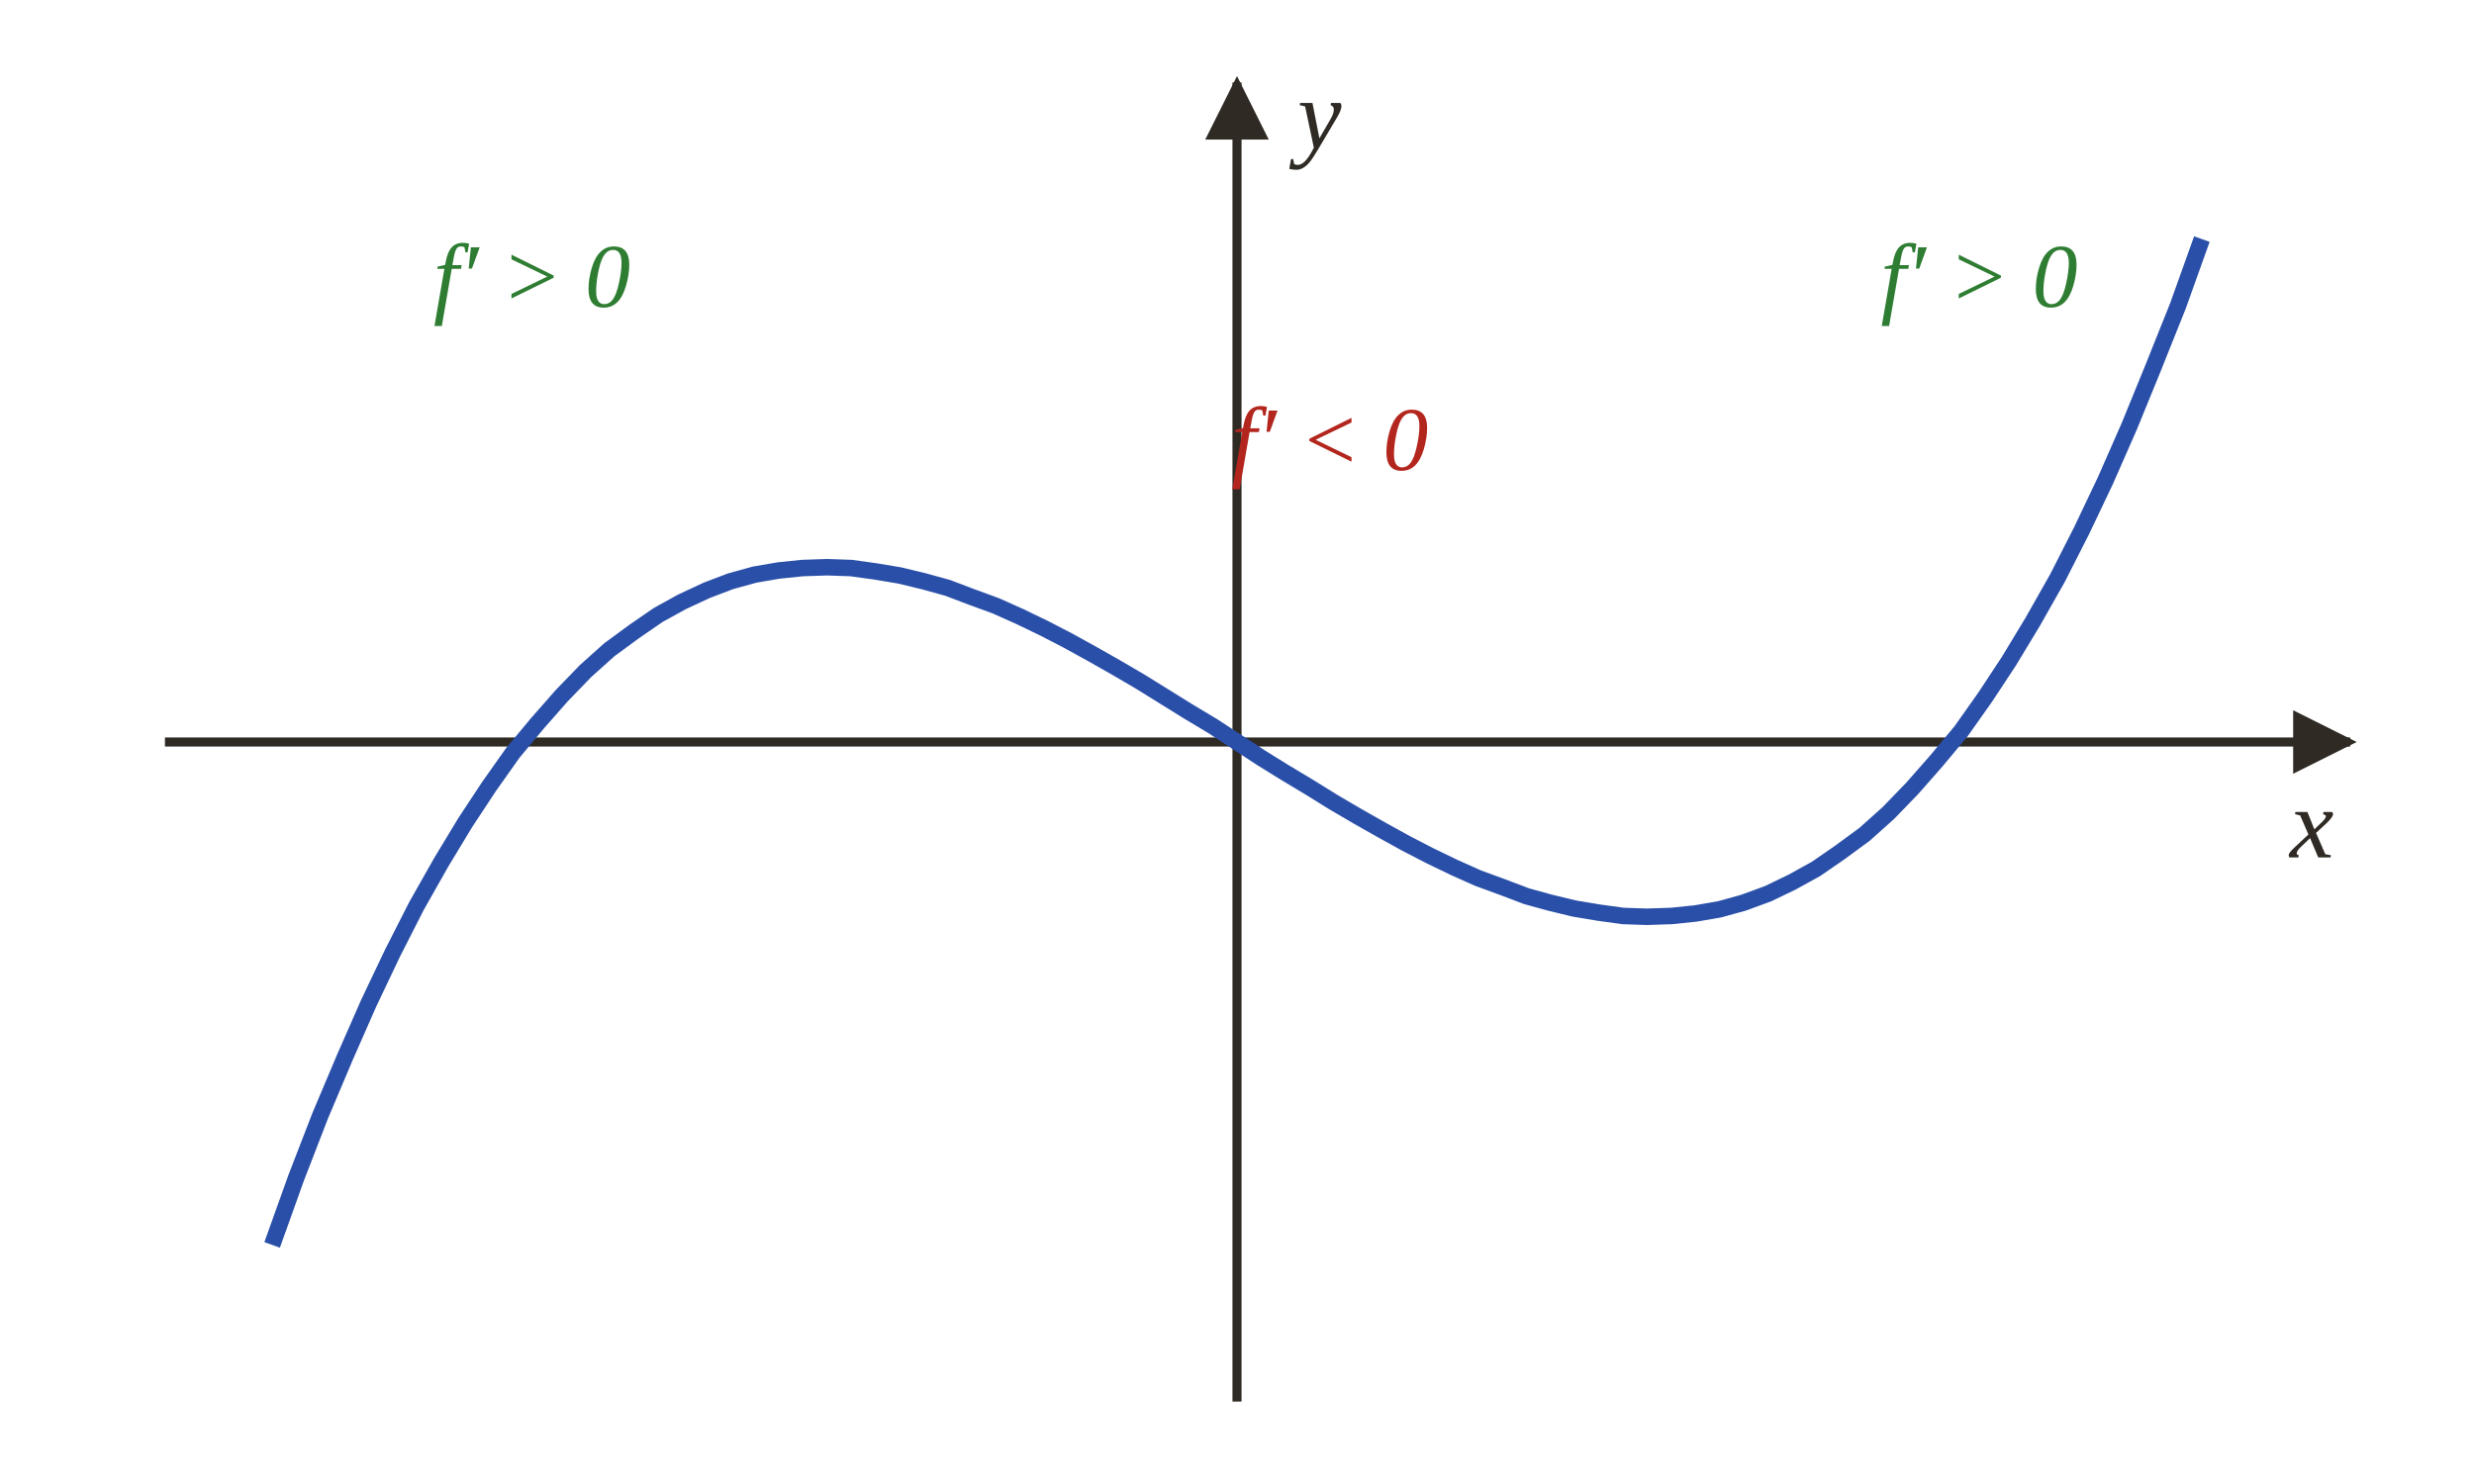
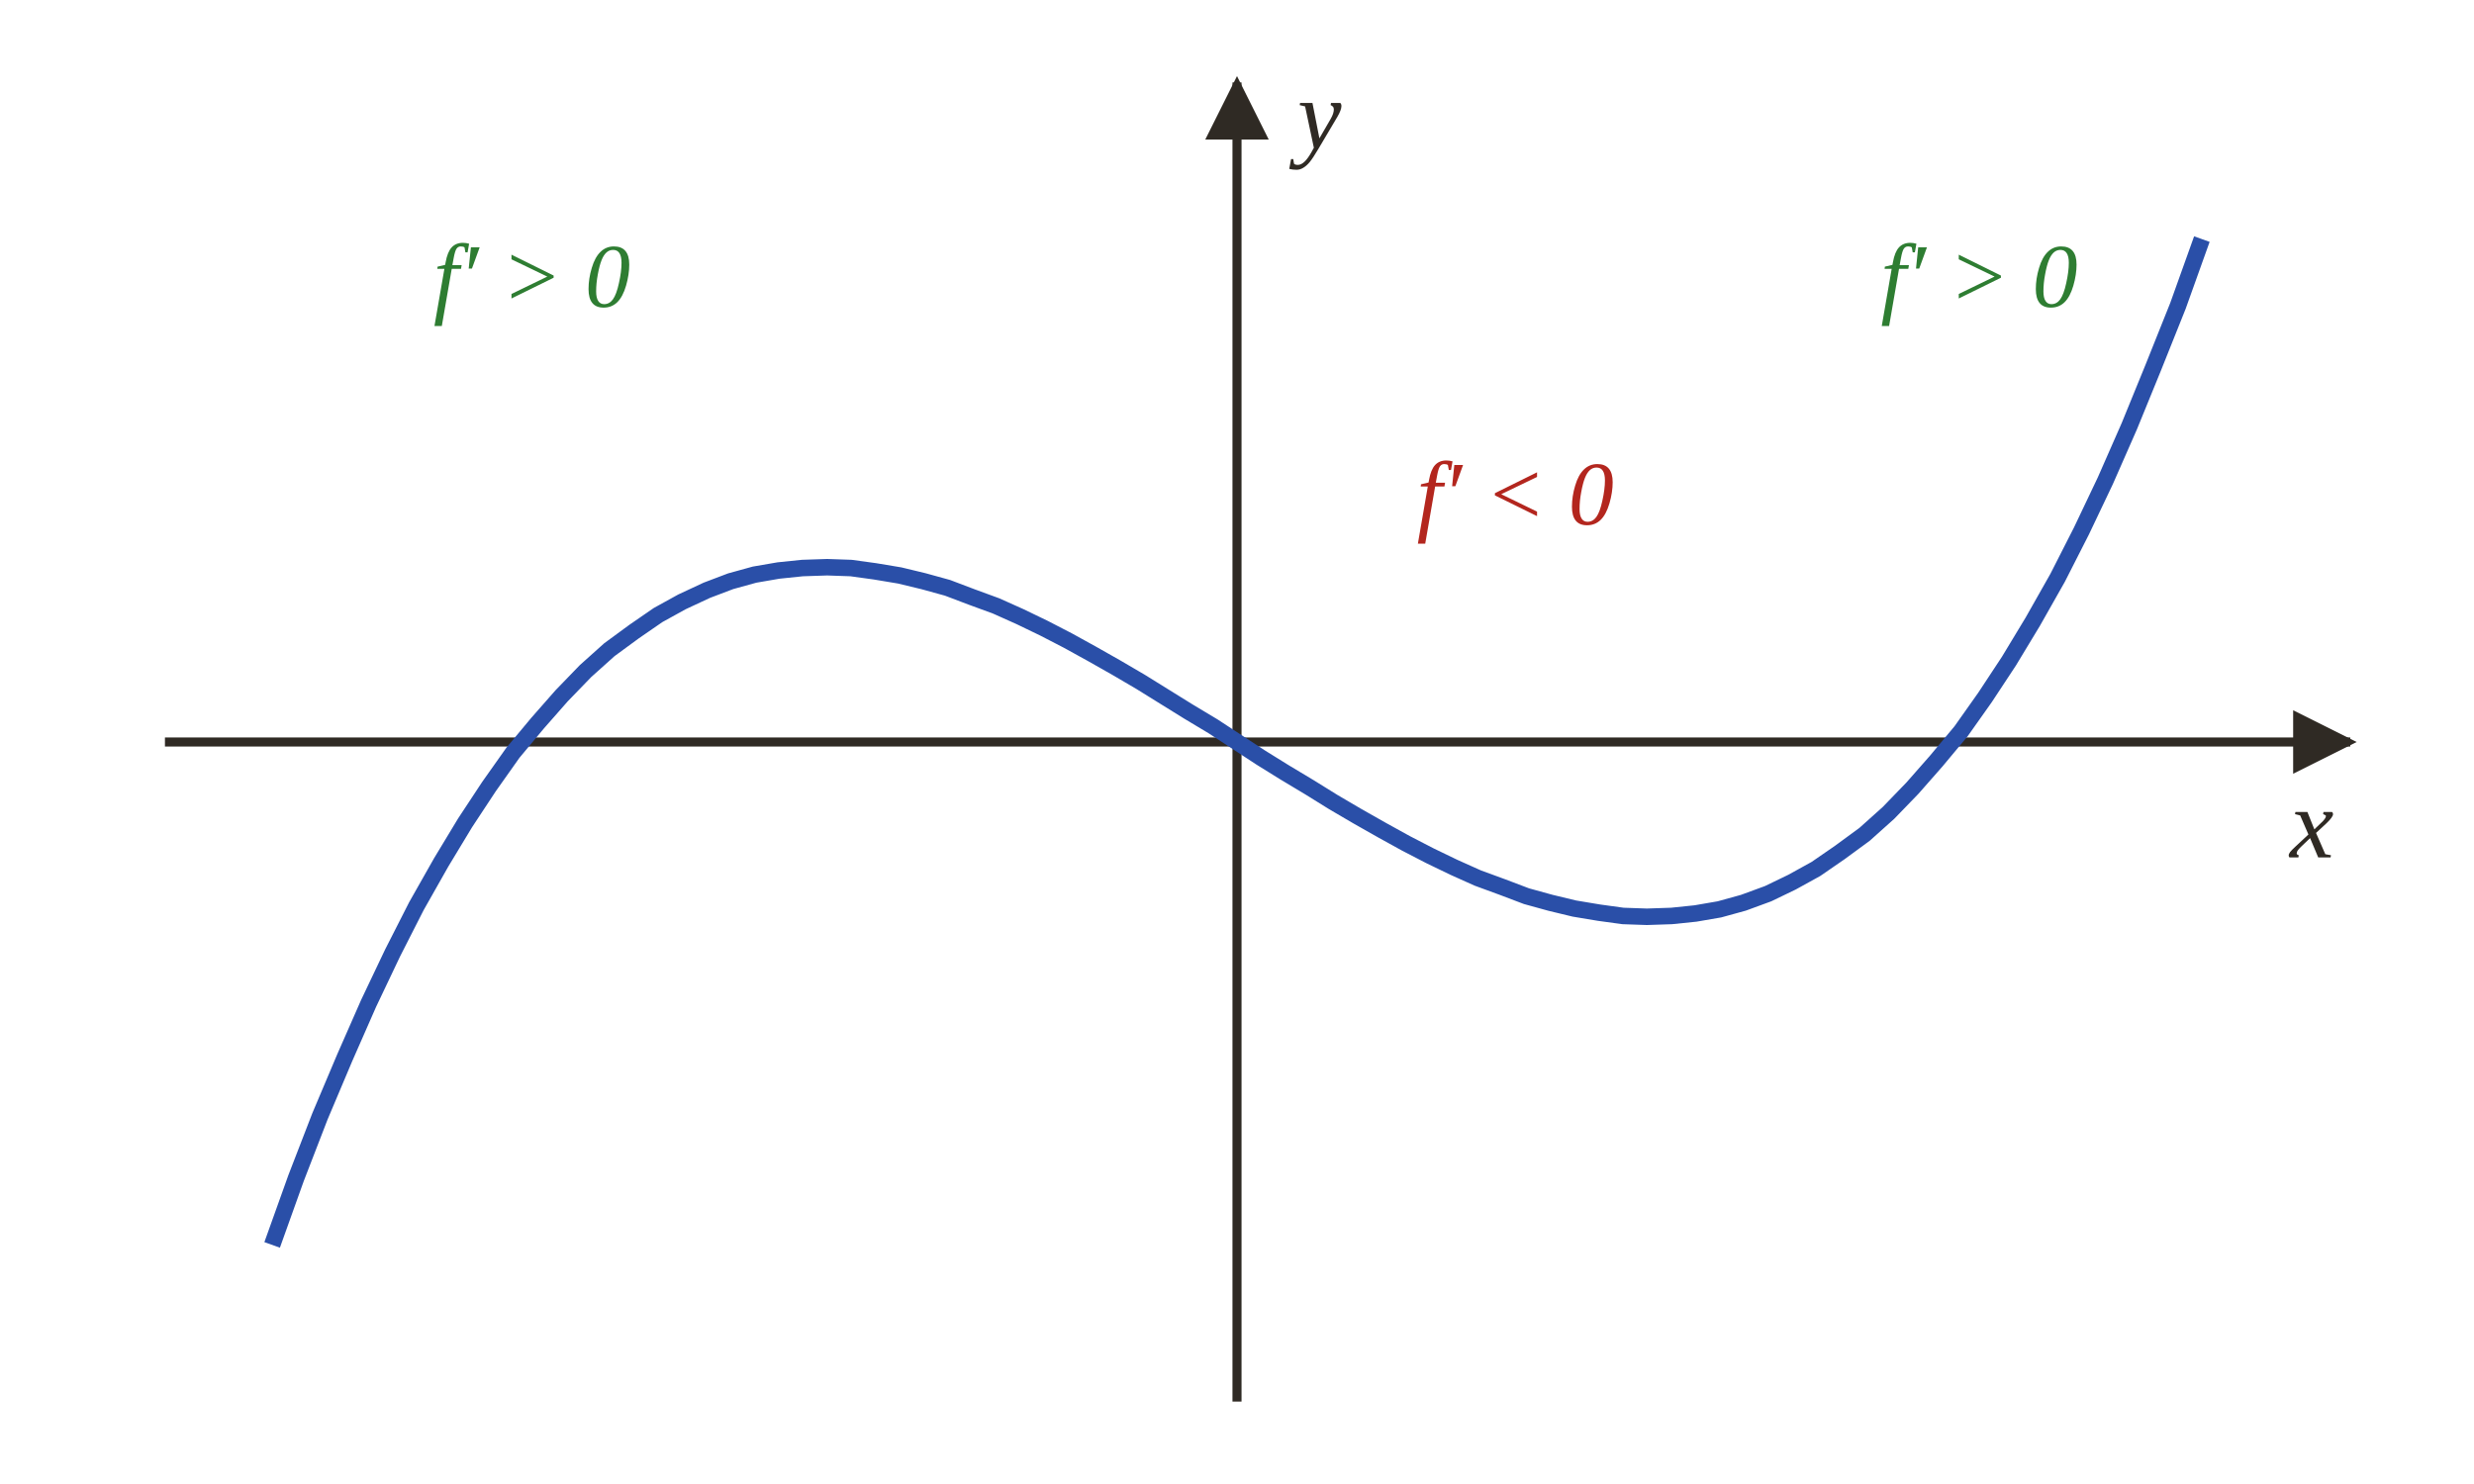
<svg xmlns="http://www.w3.org/2000/svg" viewBox="0 0 300 180" width="300" height="180" role="img">
  <rect width="300" height="180" fill="#ffffff" />
  <defs>
    <marker id="ax" viewBox="0 0 10 10" refX="9" refY="5" markerWidth="7" markerHeight="7" orient="auto">
      <path d="M0 0L10 5L0 10z" fill="#2f2a24" />
    </marker>
  </defs>
  <line x1="20" y1="90" x2="285" y2="90" stroke="#2f2a24" stroke-width="1.1" marker-end="url(#ax)" />
  <line x1="150" y1="170" x2="150" y2="10" stroke="#2f2a24" stroke-width="1.1" marker-end="url(#ax)" />
  <text x="283" y="104" font-family="Georgia, &quot;Times New Roman&quot;, serif" font-size="12" text-anchor="end" fill="#2f2a24" font-style="italic">x</text>
  <text x="160" y="18" font-family="Georgia, &quot;Times New Roman&quot;, serif" font-size="12" text-anchor="middle" fill="#2f2a24" font-style="italic">y</text>
  <polyline points="33.0,151.0 35.9,142.9 38.8,135.4 41.8,128.3 44.7,121.7 47.6,115.6 50.5,109.9 53.5,104.6 56.4,99.8 59.3,95.4 62.2,91.3 65.2,87.7 68.1,84.4 71.0,81.4 73.9,78.8 76.9,76.6 79.8,74.6 82.7,73.0 85.7,71.6 88.6,70.5 91.5,69.7 94.4,69.2 97.3,68.9 100.3,68.8 103.2,68.9 106.1,69.3 109.1,69.8 112.0,70.5 114.9,71.3 117.8,72.4 120.8,73.5 123.7,74.8 126.6,76.2 129.5,77.7 132.4,79.3 135.4,81.0 138.3,82.7 141.2,84.5 144.1,86.3 147.1,88.1 150.0,90.0 152.9,91.9 155.8,93.7 158.8,95.5 161.7,97.3 164.6,99.0 167.6,100.7 170.5,102.3 173.4,103.8 176.3,105.2 179.2,106.5 182.2,107.6 185.1,108.7 188.0,109.5 190.9,110.2 193.9,110.7 196.8,111.1 199.7,111.2 202.7,111.1 205.6,110.8 208.5,110.3 211.4,109.5 214.4,108.4 217.3,107.0 220.2,105.4 223.1,103.4 226.1,101.2 229.0,98.6 231.9,95.6 234.8,92.3 237.8,88.7 240.7,84.6 243.6,80.2 246.5,75.4 249.5,70.1 252.4,64.4 255.3,58.3 258.2,51.7 261.1,44.6 264.1,37.1 267.0,29.0" fill="none" stroke="#2a4fa8" stroke-width="2" />
  <text x="64.5" y="37.2" font-family="Georgia, &quot;Times New Roman&quot;, serif" font-size="11" text-anchor="middle" fill="#2e7d32" font-style="italic">f′ &gt; 0</text>
-   <text x="161.25" y="57.0" font-family="Georgia, &quot;Times New Roman&quot;, serif" font-size="11" text-anchor="middle" fill="#b3261e" font-style="italic">f′ &lt; 0</text>
+   <text x="183.75" y="63.6" font-family="Georgia, &quot;Times New Roman&quot;, serif" font-size="11" text-anchor="middle" fill="#b3261e" font-style="italic">f′ &lt; 0</text>
  <text x="240.0" y="37.2" font-family="Georgia, &quot;Times New Roman&quot;, serif" font-size="11" text-anchor="middle" fill="#2e7d32" font-style="italic">f′ &gt; 0</text>
</svg>
